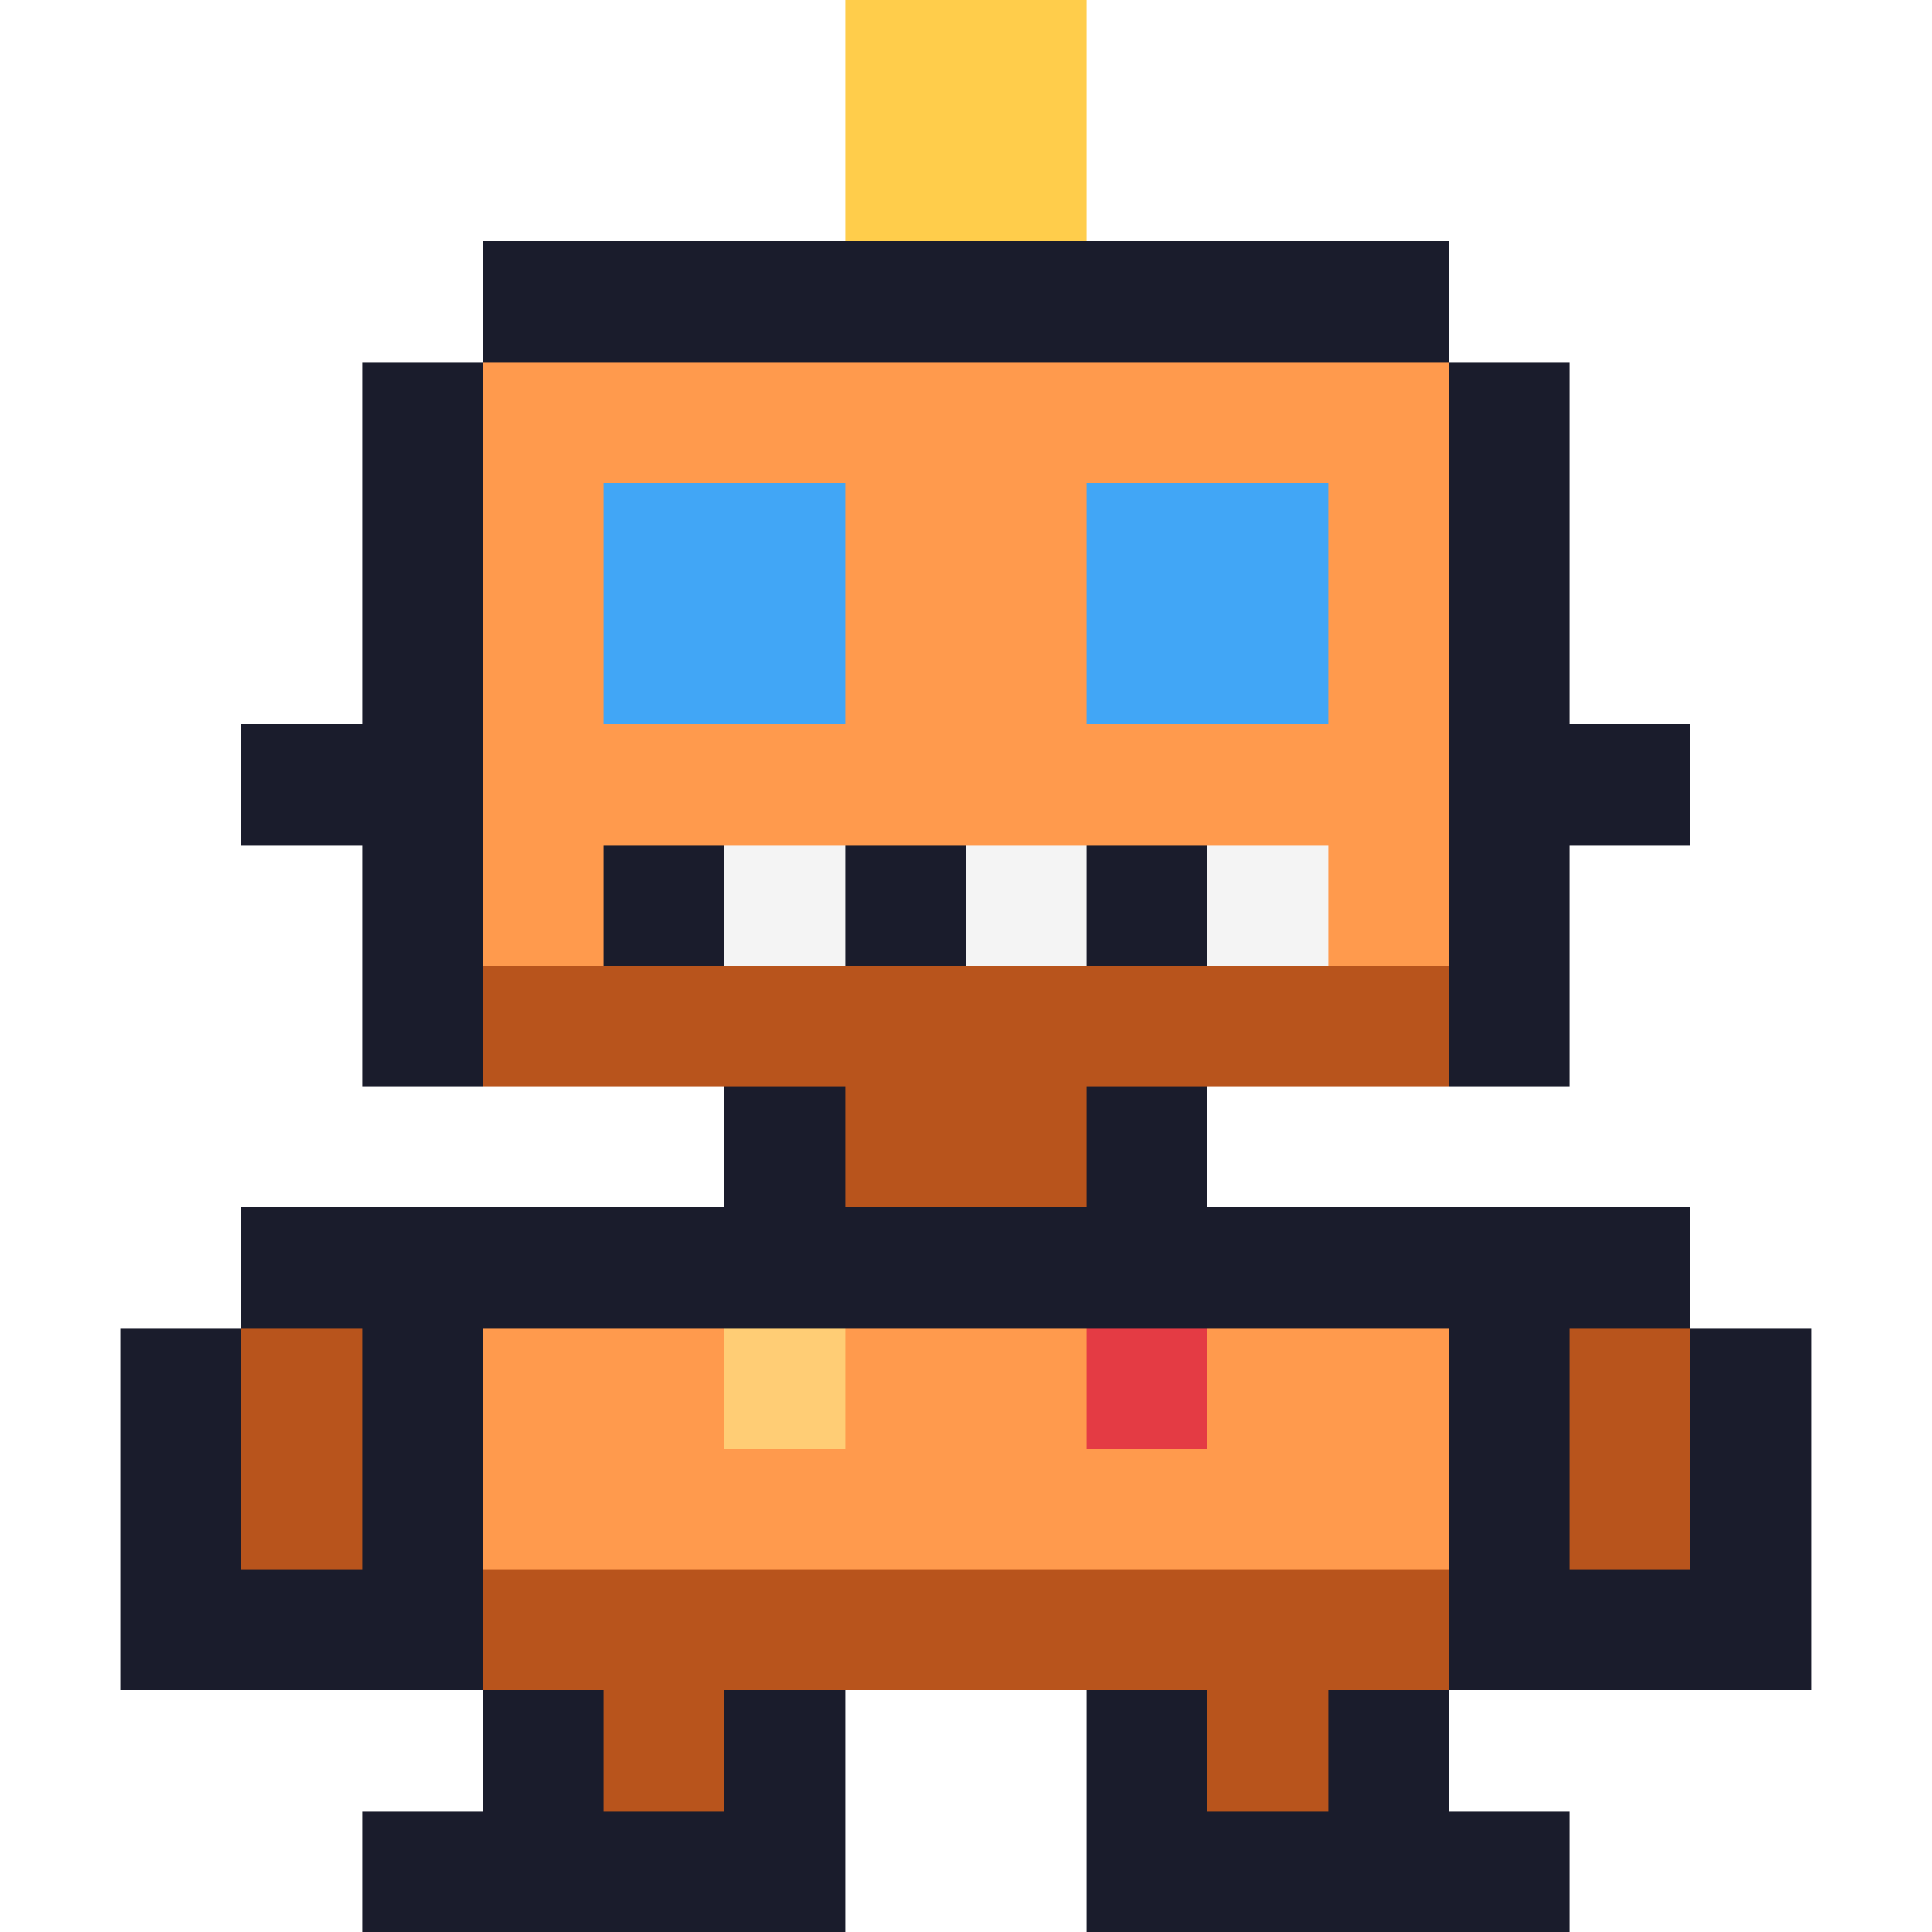
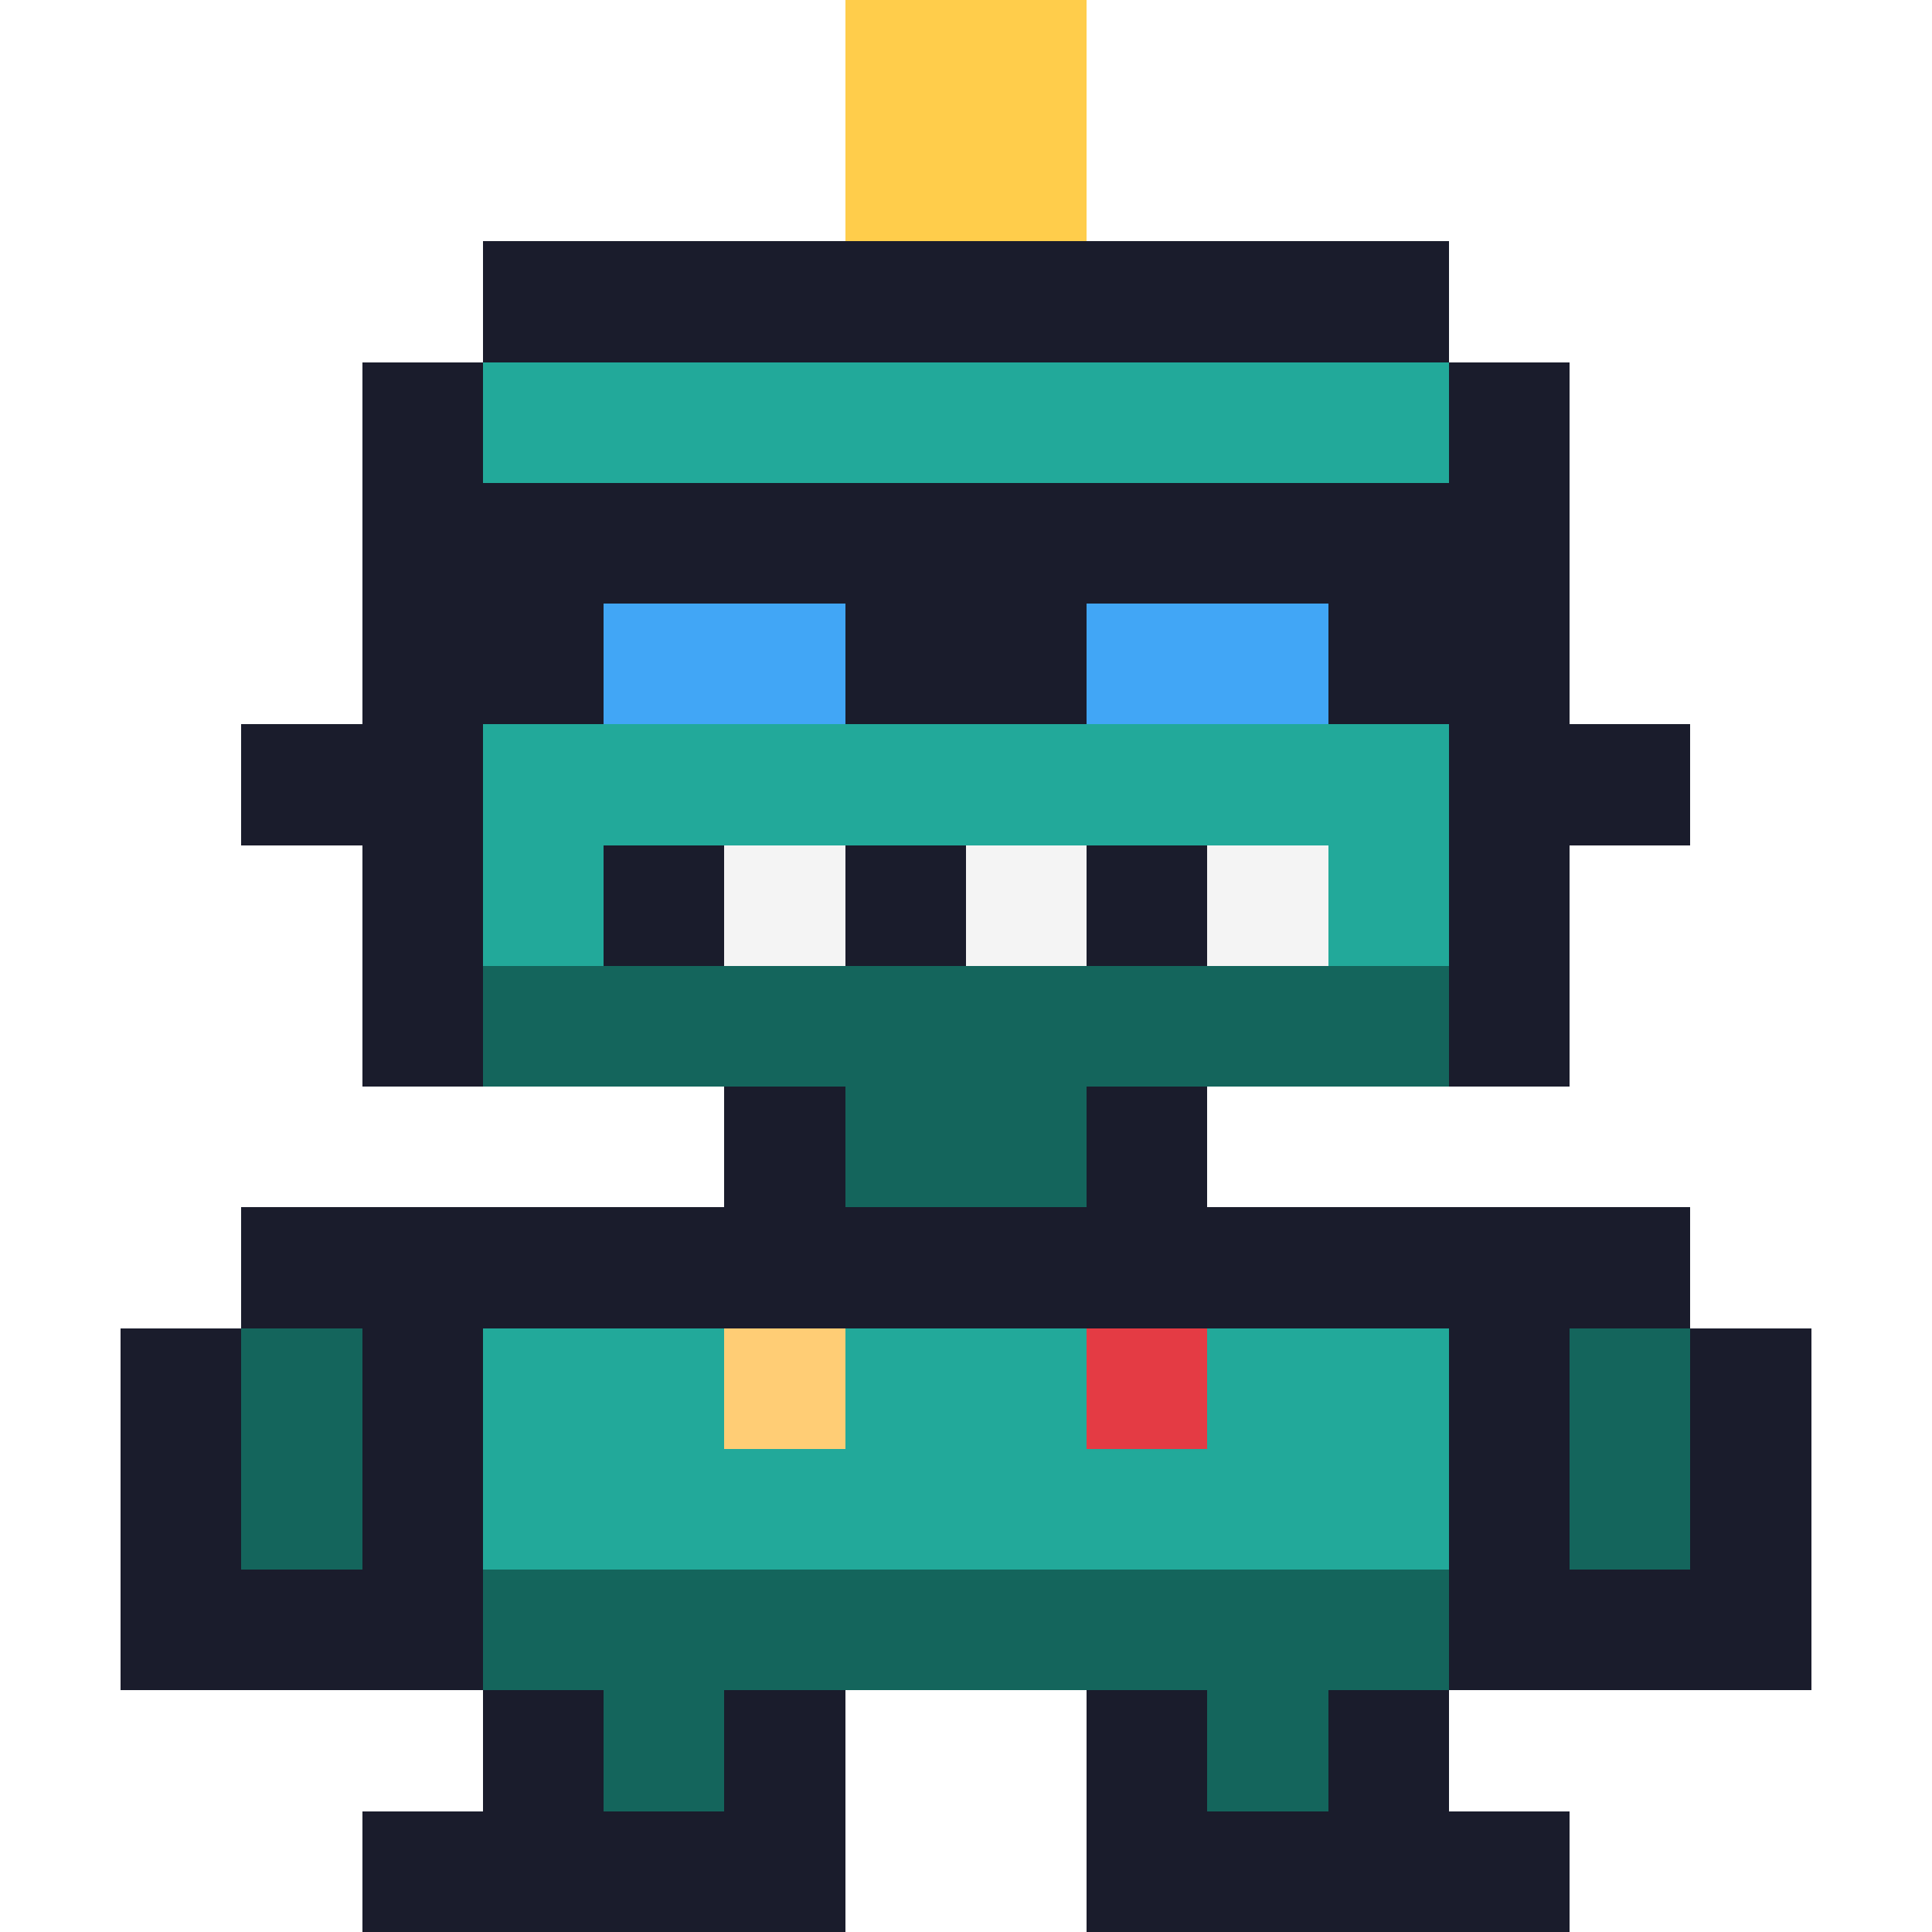
<svg xmlns="http://www.w3.org/2000/svg" viewBox="0 0 16 16" width="64" height="64" shape-rendering="crispEdges">
  <rect x="7" y="0" width="2" height="1" fill="#ffcd4b" />
  <rect x="7" y="1" width="2" height="1" fill="#ffcd4b" />
  <rect x="4" y="2" width="8" height="1" fill="#1a1c2c" />
  <rect x="3" y="3" width="1" height="1" fill="#1a1c2c" />
-   <rect x="4" y="3" width="8" height="1" fill="#ff9a4d" />
+   <rect x="4" y="3" width="8" height="1" fill="#22a99a" />
  <rect x="12" y="3" width="1" height="1" fill="#1a1c2c" />
  <rect x="3" y="4" width="1" height="1" fill="#1a1c2c" />
-   <rect x="4" y="4" width="1" height="1" fill="#ff9a4d" />
-   <rect x="5" y="4" width="2" height="1" fill="#41a6f6" />
-   <rect x="7" y="4" width="2" height="1" fill="#ff9a4d" />
-   <rect x="9" y="4" width="2" height="1" fill="#41a6f6" />
-   <rect x="11" y="4" width="1" height="1" fill="#ff9a4d" />
+   <rect x="4" y="4" width="8" height="1" fill="#1a1c2c" />
  <rect x="12" y="4" width="1" height="1" fill="#1a1c2c" />
  <rect x="3" y="5" width="1" height="1" fill="#1a1c2c" />
-   <rect x="4" y="5" width="1" height="1" fill="#ff9a4d" />
+   <rect x="4" y="5" width="1" height="1" fill="#1a1c2c" />
  <rect x="5" y="5" width="2" height="1" fill="#41a6f6" />
-   <rect x="7" y="5" width="2" height="1" fill="#ff9a4d" />
+   <rect x="7" y="5" width="2" height="1" fill="#1a1c2c" />
  <rect x="9" y="5" width="2" height="1" fill="#41a6f6" />
-   <rect x="11" y="5" width="1" height="1" fill="#ff9a4d" />
+   <rect x="11" y="5" width="1" height="1" fill="#1a1c2c" />
  <rect x="12" y="5" width="1" height="1" fill="#1a1c2c" />
  <rect x="2" y="6" width="2" height="1" fill="#1a1c2c" />
-   <rect x="4" y="6" width="8" height="1" fill="#ff9a4d" />
+   <rect x="4" y="6" width="8" height="1" fill="#22a99a" />
  <rect x="12" y="6" width="2" height="1" fill="#1a1c2c" />
  <rect x="3" y="7" width="1" height="1" fill="#1a1c2c" />
-   <rect x="4" y="7" width="1" height="1" fill="#ff9a4d" />
+   <rect x="4" y="7" width="1" height="1" fill="#22a99a" />
  <rect x="5" y="7" width="1" height="1" fill="#1a1c2c" />
  <rect x="6" y="7" width="1" height="1" fill="#f4f4f4" />
  <rect x="7" y="7" width="1" height="1" fill="#1a1c2c" />
  <rect x="8" y="7" width="1" height="1" fill="#f4f4f4" />
  <rect x="9" y="7" width="1" height="1" fill="#1a1c2c" />
  <rect x="10" y="7" width="1" height="1" fill="#f4f4f4" />
-   <rect x="11" y="7" width="1" height="1" fill="#ff9a4d" />
+   <rect x="11" y="7" width="1" height="1" fill="#22a99a" />
  <rect x="12" y="7" width="1" height="1" fill="#1a1c2c" />
  <rect x="3" y="8" width="1" height="1" fill="#1a1c2c" />
-   <rect x="4" y="8" width="8" height="1" fill="#b8541c" />
+   <rect x="4" y="8" width="8" height="1" fill="#14655c" />
  <rect x="12" y="8" width="1" height="1" fill="#1a1c2c" />
  <rect x="6" y="9" width="1" height="1" fill="#1a1c2c" />
-   <rect x="7" y="9" width="2" height="1" fill="#b8541c" />
+   <rect x="7" y="9" width="2" height="1" fill="#14655c" />
  <rect x="9" y="9" width="1" height="1" fill="#1a1c2c" />
  <rect x="2" y="10" width="12" height="1" fill="#1a1c2c" />
  <rect x="1" y="11" width="1" height="1" fill="#1a1c2c" />
-   <rect x="2" y="11" width="1" height="1" fill="#b8541c" />
+   <rect x="2" y="11" width="1" height="1" fill="#14655c" />
  <rect x="3" y="11" width="1" height="1" fill="#1a1c2c" />
-   <rect x="4" y="11" width="2" height="1" fill="#ff9a4d" />
+   <rect x="4" y="11" width="2" height="1" fill="#22a99a" />
  <rect x="6" y="11" width="1" height="1" fill="#ffcd75" />
-   <rect x="7" y="11" width="2" height="1" fill="#ff9a4d" />
+   <rect x="7" y="11" width="2" height="1" fill="#22a99a" />
  <rect x="9" y="11" width="1" height="1" fill="#e43b44" />
-   <rect x="10" y="11" width="2" height="1" fill="#ff9a4d" />
+   <rect x="10" y="11" width="2" height="1" fill="#22a99a" />
  <rect x="12" y="11" width="1" height="1" fill="#1a1c2c" />
-   <rect x="13" y="11" width="1" height="1" fill="#b8541c" />
+   <rect x="13" y="11" width="1" height="1" fill="#14655c" />
  <rect x="14" y="11" width="1" height="1" fill="#1a1c2c" />
  <rect x="1" y="12" width="1" height="1" fill="#1a1c2c" />
-   <rect x="2" y="12" width="1" height="1" fill="#b8541c" />
+   <rect x="2" y="12" width="1" height="1" fill="#14655c" />
  <rect x="3" y="12" width="1" height="1" fill="#1a1c2c" />
-   <rect x="4" y="12" width="8" height="1" fill="#ff9a4d" />
+   <rect x="4" y="12" width="8" height="1" fill="#22a99a" />
  <rect x="12" y="12" width="1" height="1" fill="#1a1c2c" />
-   <rect x="13" y="12" width="1" height="1" fill="#b8541c" />
+   <rect x="13" y="12" width="1" height="1" fill="#14655c" />
  <rect x="14" y="12" width="1" height="1" fill="#1a1c2c" />
  <rect x="1" y="13" width="3" height="1" fill="#1a1c2c" />
-   <rect x="4" y="13" width="8" height="1" fill="#b8541c" />
+   <rect x="4" y="13" width="8" height="1" fill="#14655c" />
  <rect x="12" y="13" width="3" height="1" fill="#1a1c2c" />
  <rect x="4" y="14" width="1" height="1" fill="#1a1c2c" />
-   <rect x="5" y="14" width="1" height="1" fill="#b8541c" />
+   <rect x="5" y="14" width="1" height="1" fill="#14655c" />
  <rect x="6" y="14" width="1" height="1" fill="#1a1c2c" />
  <rect x="9" y="14" width="1" height="1" fill="#1a1c2c" />
-   <rect x="10" y="14" width="1" height="1" fill="#b8541c" />
+   <rect x="10" y="14" width="1" height="1" fill="#14655c" />
  <rect x="11" y="14" width="1" height="1" fill="#1a1c2c" />
  <rect x="3" y="15" width="4" height="1" fill="#1a1c2c" />
  <rect x="9" y="15" width="4" height="1" fill="#1a1c2c" />
</svg>
